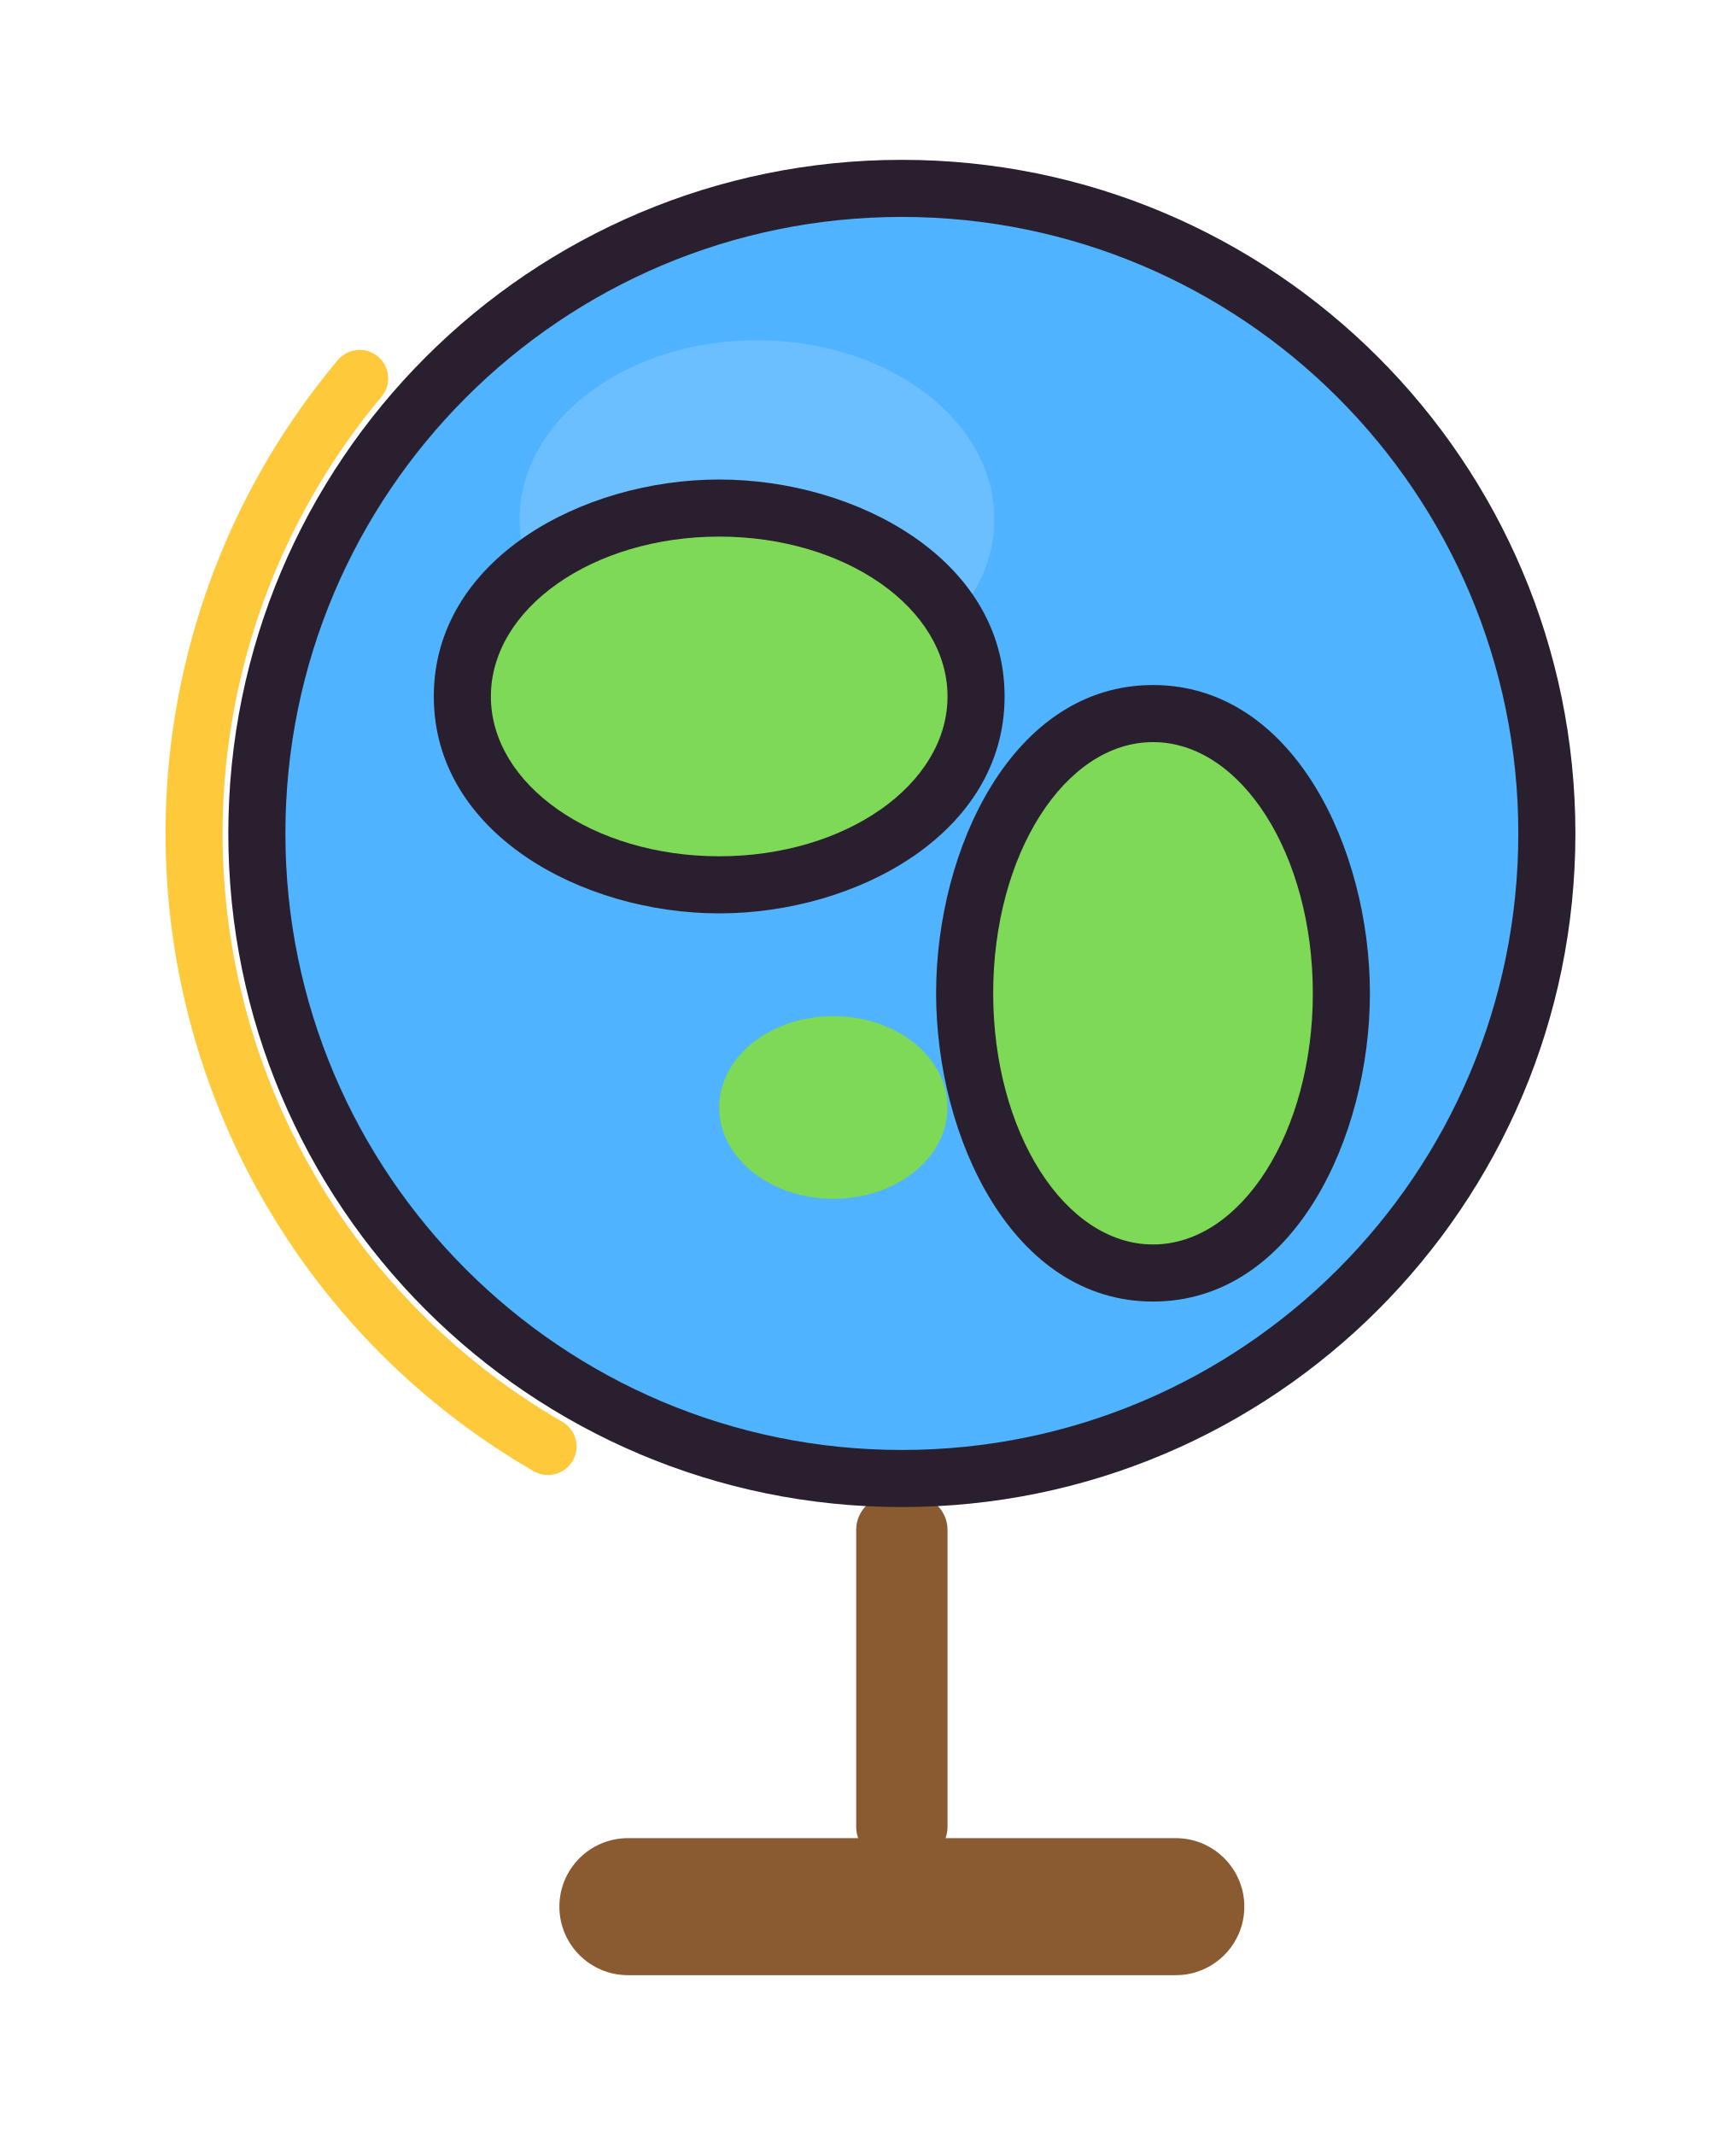
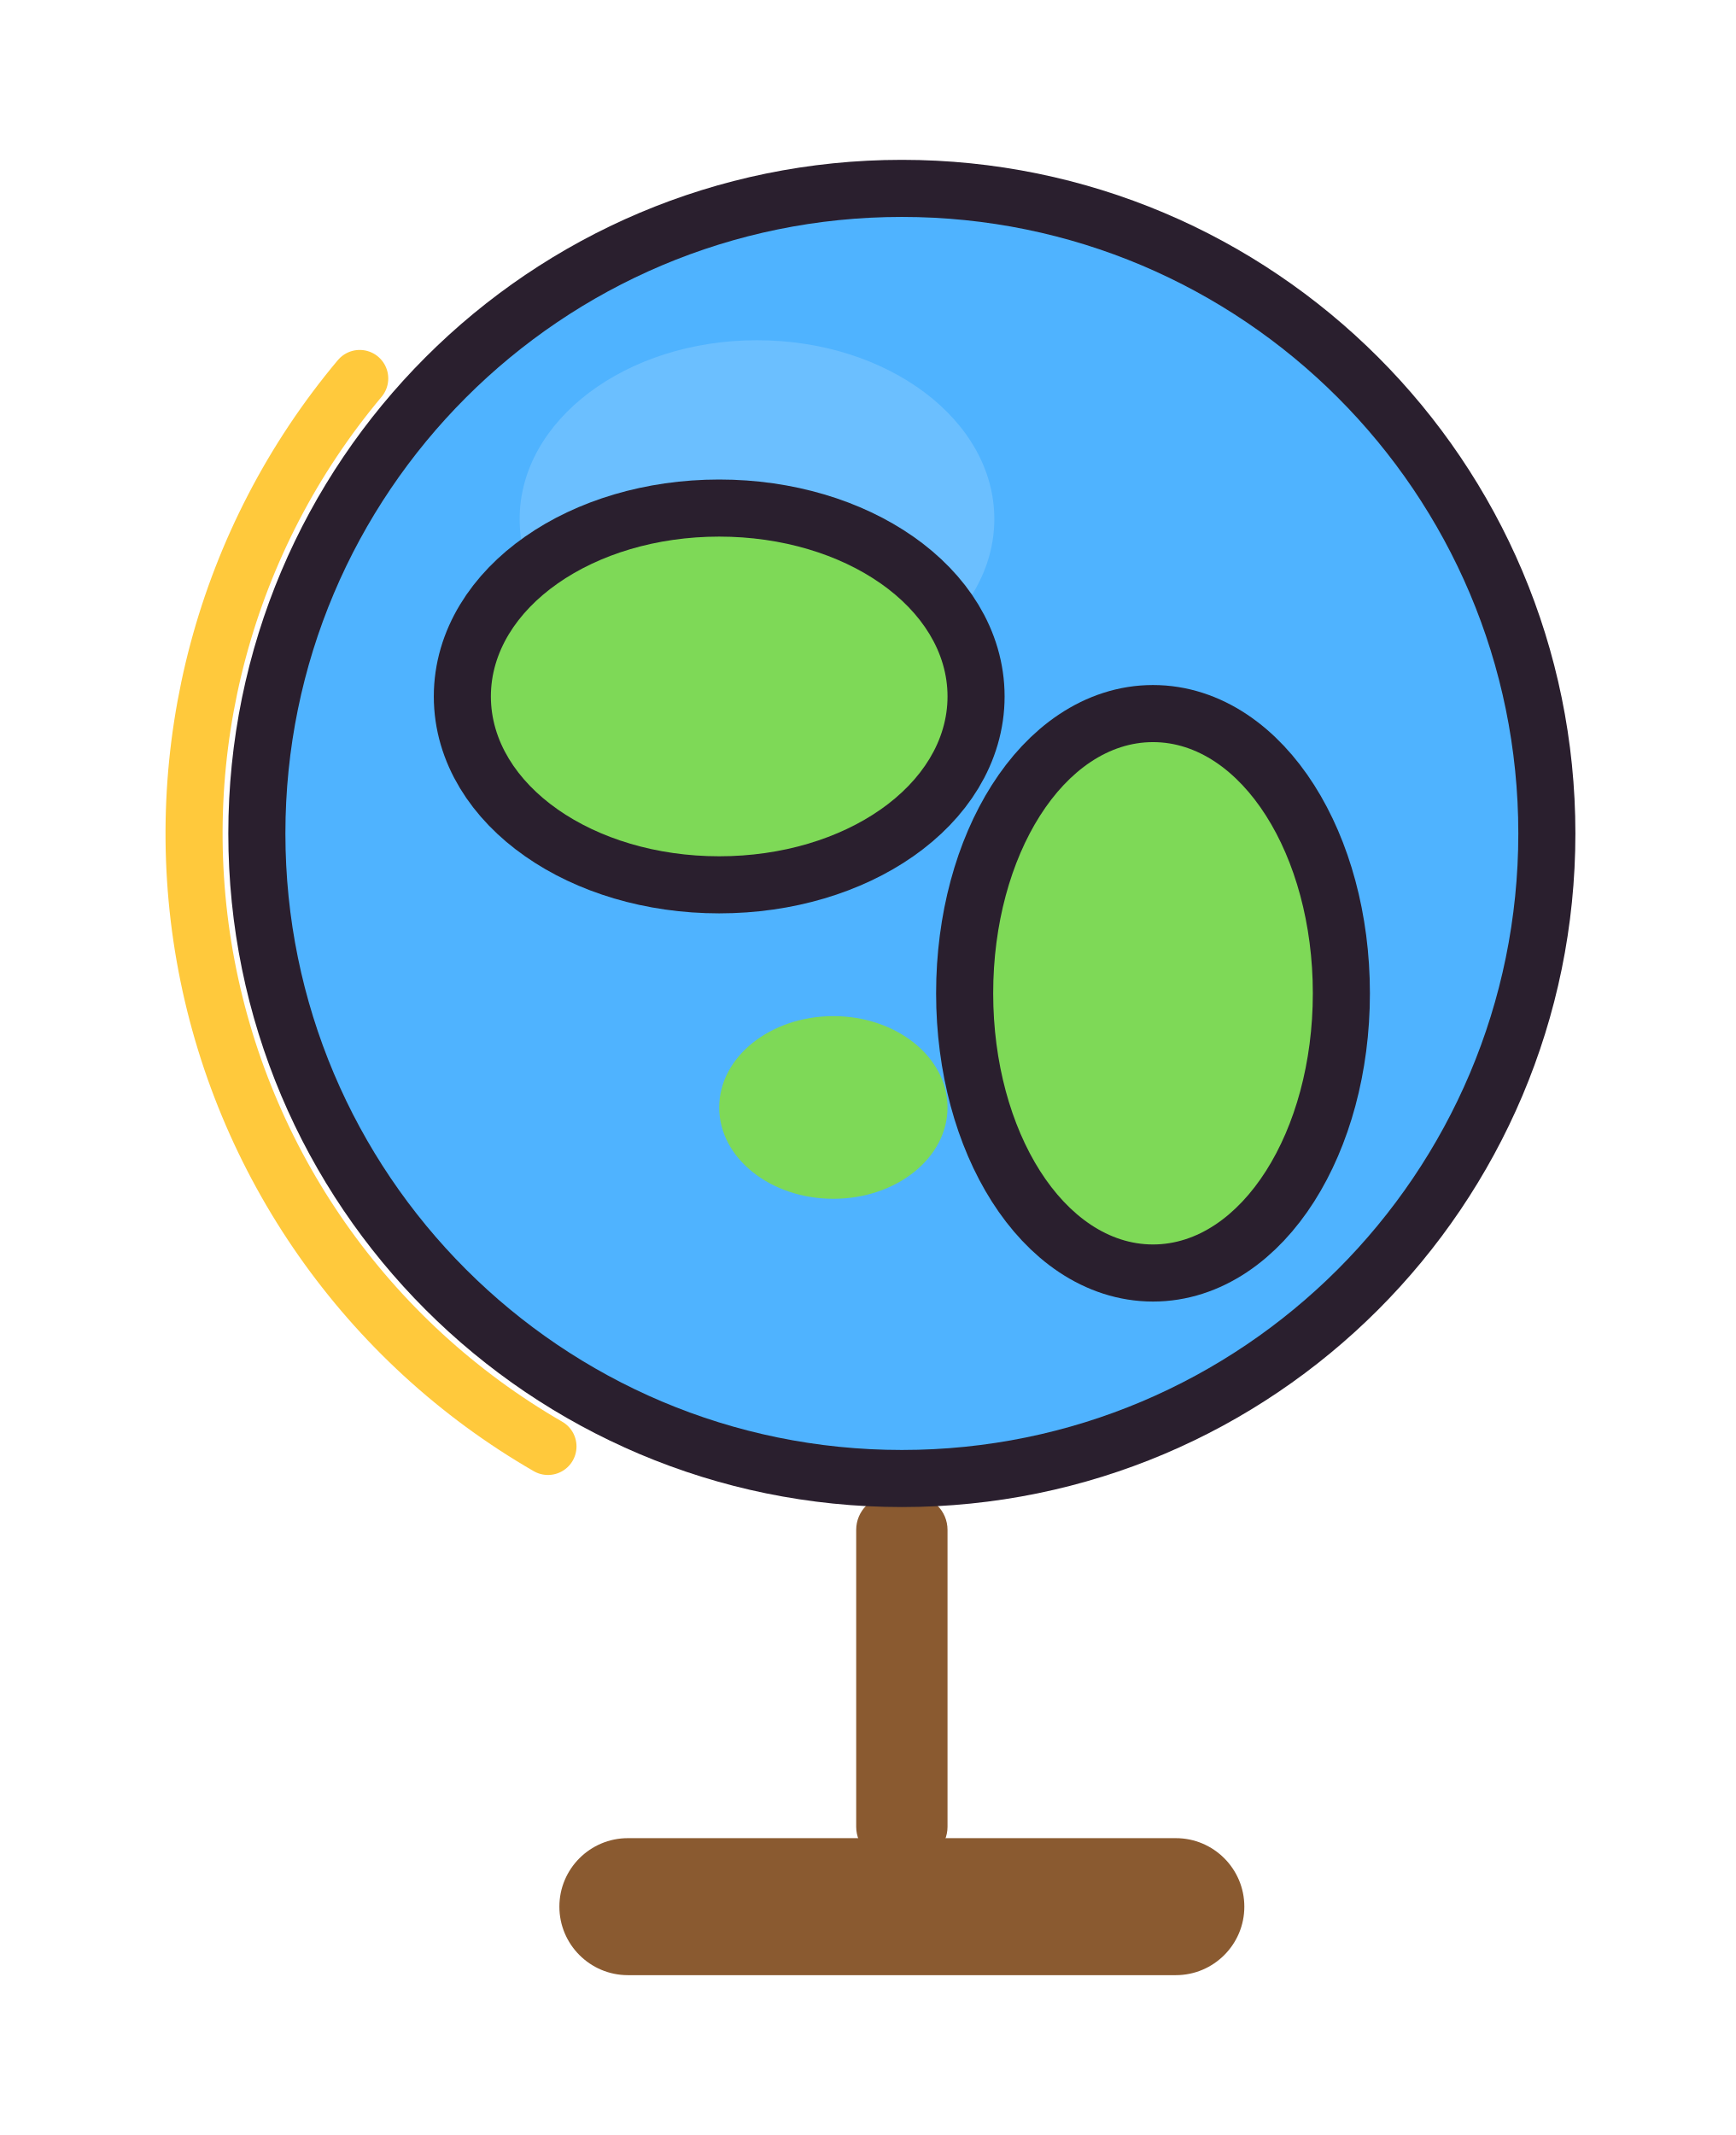
<svg xmlns="http://www.w3.org/2000/svg" width="152" height="187" viewBox="-79 -173 152 187">
-   <path d="M-30 -6L-30 -6C-30 -2.69 -27.31 0 -24 0L24 0C27.31 0 30 -2.69 30 -6L30 -6C30 -9.31 27.31 -12 24 -12L-24 -12C-27.31 -12 -30 -9.31 -30 -6Z" fill="#8A5A30" />
-   <path d="M-4 -39L-4 -13C-4 -11.34 -2.66 -10 -1 -10L1 -10C2.66 -10 4 -11.34 4 -13L4 -39C4 -40.66 2.66 -42 1 -42L-1 -42C-2.66 -42 -4 -40.66 -4 -39Z" fill="#8A5A30" />
-   <path d="M59 -100L59 -100C59 -67.42 32.58 -41 0 -41L0 -46L0 -41C-32.58 -41 -59 -67.42 -59 -100L-54 -100L-59 -100C-59 -132.58 -32.58 -159 0 -159L0 -154L0 -159C32.58 -159 59 -132.58 59 -100L54 -100L59 -100M49 -100L49 -100C49 -127.06 27.06 -149 0 -149L0 -149C-27.06 -149 -49 -127.06 -49 -100L-49 -100C-49 -72.94 -27.06 -51 0 -51L0 -51C27.06 -51 49 -72.94 49 -100Z" fill="#2A1F2E" />
+   <path d="M-24 -12L24 -12C27.31 -12 30 -9.31 30 -6L30 -6C30 -2.69 27.31 0 24 0L-24 0C-27.31 0 -30 -2.69 -30 -6L-30 -6C-30 -9.31 -27.31 -12 -24 -12Z" fill="#8A5A30" />
+   <path d="M-1 -42L1 -42C2.66 -42 4 -40.66 4 -39L4 -13C4 -11.34 2.66 -10 1 -10L-1 -10C-2.66 -10 -4 -11.34 -4 -13L-4 -39C-4 -40.66 -2.66 -42 -1 -42Z" fill="#8A5A30" />
+   <path d="M54 -100C54 -70.18 29.82 -46 0 -46C-29.82 -46 -54 -70.18 -54 -100C-54 -129.82 -29.82 -154 0 -154C29.82 -154 54 -129.82 54 -100Z" fill="none" stroke="#2A1F2E" stroke-width="10" stroke-linecap="round" stroke-linejoin="round" />
  <path d="M54 -100C54 -70.18 29.82 -46 0 -46C-29.82 -46 -54 -70.18 -54 -100C-54 -129.82 -29.82 -154 0 -154C29.82 -154 54 -129.82 54 -100Z" fill="#4FB3FF" />
  <path d="M8.1 -127.54C8.1 -118.89 -1.21 -111.88 -12.69 -111.88C-24.17 -111.88 -33.48 -118.89 -33.48 -127.54C-33.48 -136.19 -24.17 -143.2 -12.69 -143.2C-1.21 -143.2 8.1 -136.19 8.1 -127.54Z" fill="#6BBFFF" />
-   <path d="M9 -112L9 -112C9 -100.01 -3.97 -93 -16 -93L-16 -98L-16 -93C-28.03 -93 -41 -100.01 -41 -112L-36 -112L-41 -112C-41 -123.99 -28.03 -131 -16 -131L-16 -126L-16 -131C-3.97 -131 9 -123.99 9 -112L4 -112L9 -112M-1 -112L-1 -112C-1 -115.48 -5.93 -121 -16 -121L-16 -121C-26.07 -121 -31 -115.48 -31 -112L-31 -112C-31 -108.52 -26.07 -103 -16 -103L-16 -103C-5.93 -103 -1 -108.52 -1 -112Z" fill="#2A1F2E" />
+   <path d="M4 -112C4 -104.27 -4.95 -98 -16 -98C-27.05 -98 -36 -104.27 -36 -112C-36 -119.73 -27.05 -126 -16 -126C-4.95 -126 4 -119.73 4 -112Z" fill="none" stroke="#2A1F2E" stroke-width="10" stroke-linecap="round" stroke-linejoin="round" />
  <path d="M4 -112C4 -104.27 -4.95 -98 -16 -98C-27.05 -98 -36 -104.27 -36 -112C-36 -119.73 -27.05 -126 -16 -126C-4.95 -126 4 -119.73 4 -112Z" fill="#7ED957" />
-   <path d="M41 -86L41 -86C41 -73.36 34.31 -59 22 -59L22 -64L22 -59C9.69 -59 3 -73.36 3 -86L8 -86L3 -86C3 -98.64 9.69 -113 22 -113L22 -108L22 -113C34.31 -113 41 -98.64 41 -86L36 -86L41 -86M31 -86L31 -86C31 -97.66 25.15 -103 22 -103L22 -103C18.85 -103 13 -97.66 13 -86L13 -86C13 -74.34 18.85 -69 22 -69L22 -69C25.15 -69 31 -74.34 31 -86Z" fill="#2A1F2E" />
+   <path d="M36 -86C36 -73.85 29.73 -64 22 -64C14.27 -64 8 -73.85 8 -86C8 -98.15 14.27 -108 22 -108C29.73 -108 36 -98.15 36 -86Z" fill="none" stroke="#2A1F2E" stroke-width="10" stroke-linecap="round" stroke-linejoin="round" />
  <path d="M36 -86C36 -73.85 29.73 -64 22 -64C14.27 -64 8 -73.85 8 -86C8 -98.15 14.27 -108 22 -108C29.73 -108 36 -98.15 36 -86Z" fill="#7ED957" />
  <path d="M4 -76C4 -71.58 -0.48 -68 -6 -68C-11.52 -68 -16 -71.58 -16 -76C-16 -80.42 -11.52 -84 -6 -84C-0.48 -84 4 -80.42 4 -76Z" fill="#7ED957" />
-   <path d="M-32.25 -44.14L-32.25 -44.14C-48.76 -53.67 -60.21 -70.02 -63.52 -88.8L-61.06 -89.23L-63.52 -88.8C-66.83 -107.58 -61.67 -126.85 -49.41 -141.46C-48.52 -142.52 -46.95 -142.66 -45.89 -141.77C-44.83 -140.88 -44.69 -139.3 -45.58 -138.25L-45.58 -138.25C-56.88 -124.77 -61.65 -106.99 -58.6 -89.67L-58.6 -89.67C-55.54 -72.35 -44.98 -57.27 -29.75 -48.47C-28.55 -47.78 -28.14 -46.25 -28.83 -45.06C-29.53 -43.86 -31.05 -43.45 -32.25 -44.14Z" fill="#FFC93C" />
+   <path d="M-31 -46.31C-46.87 -55.47 -57.88 -71.19 -61.06 -89.23C-64.24 -107.28 -59.27 -125.81 -47.49 -139.85" fill="none" stroke="#FFC93C" stroke-width="5" stroke-linecap="round" stroke-linejoin="round" />
</svg>
